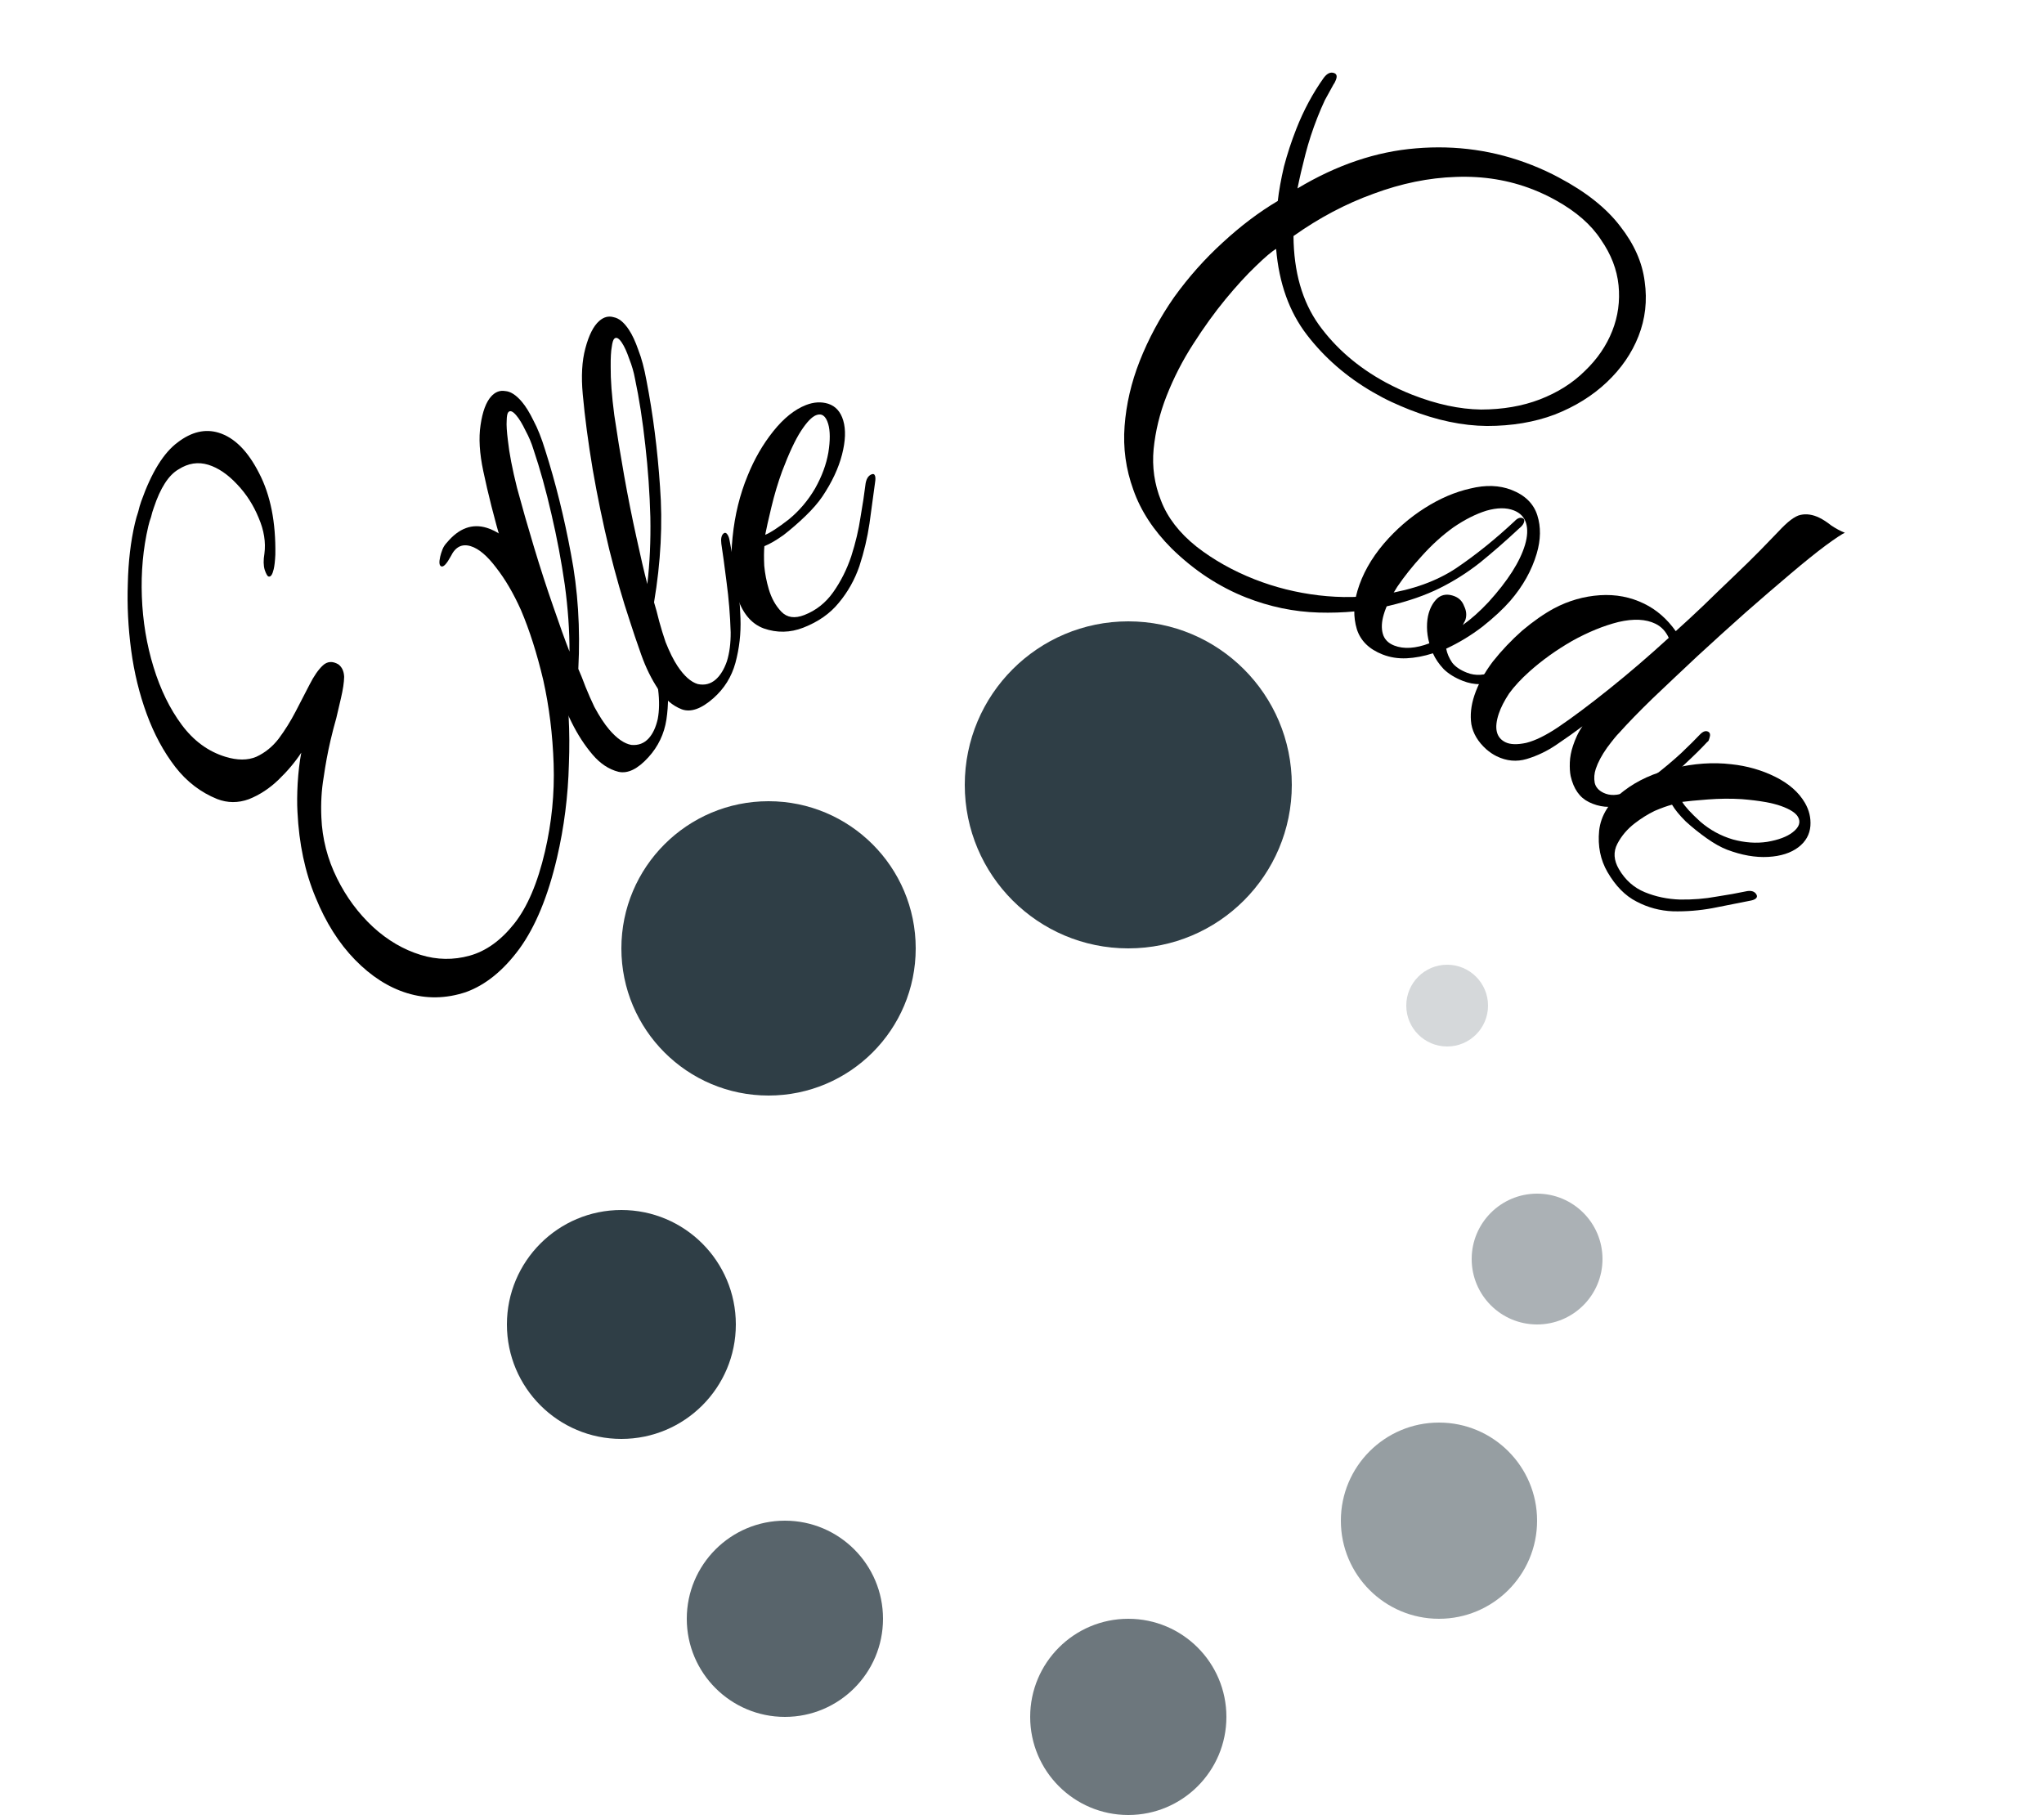
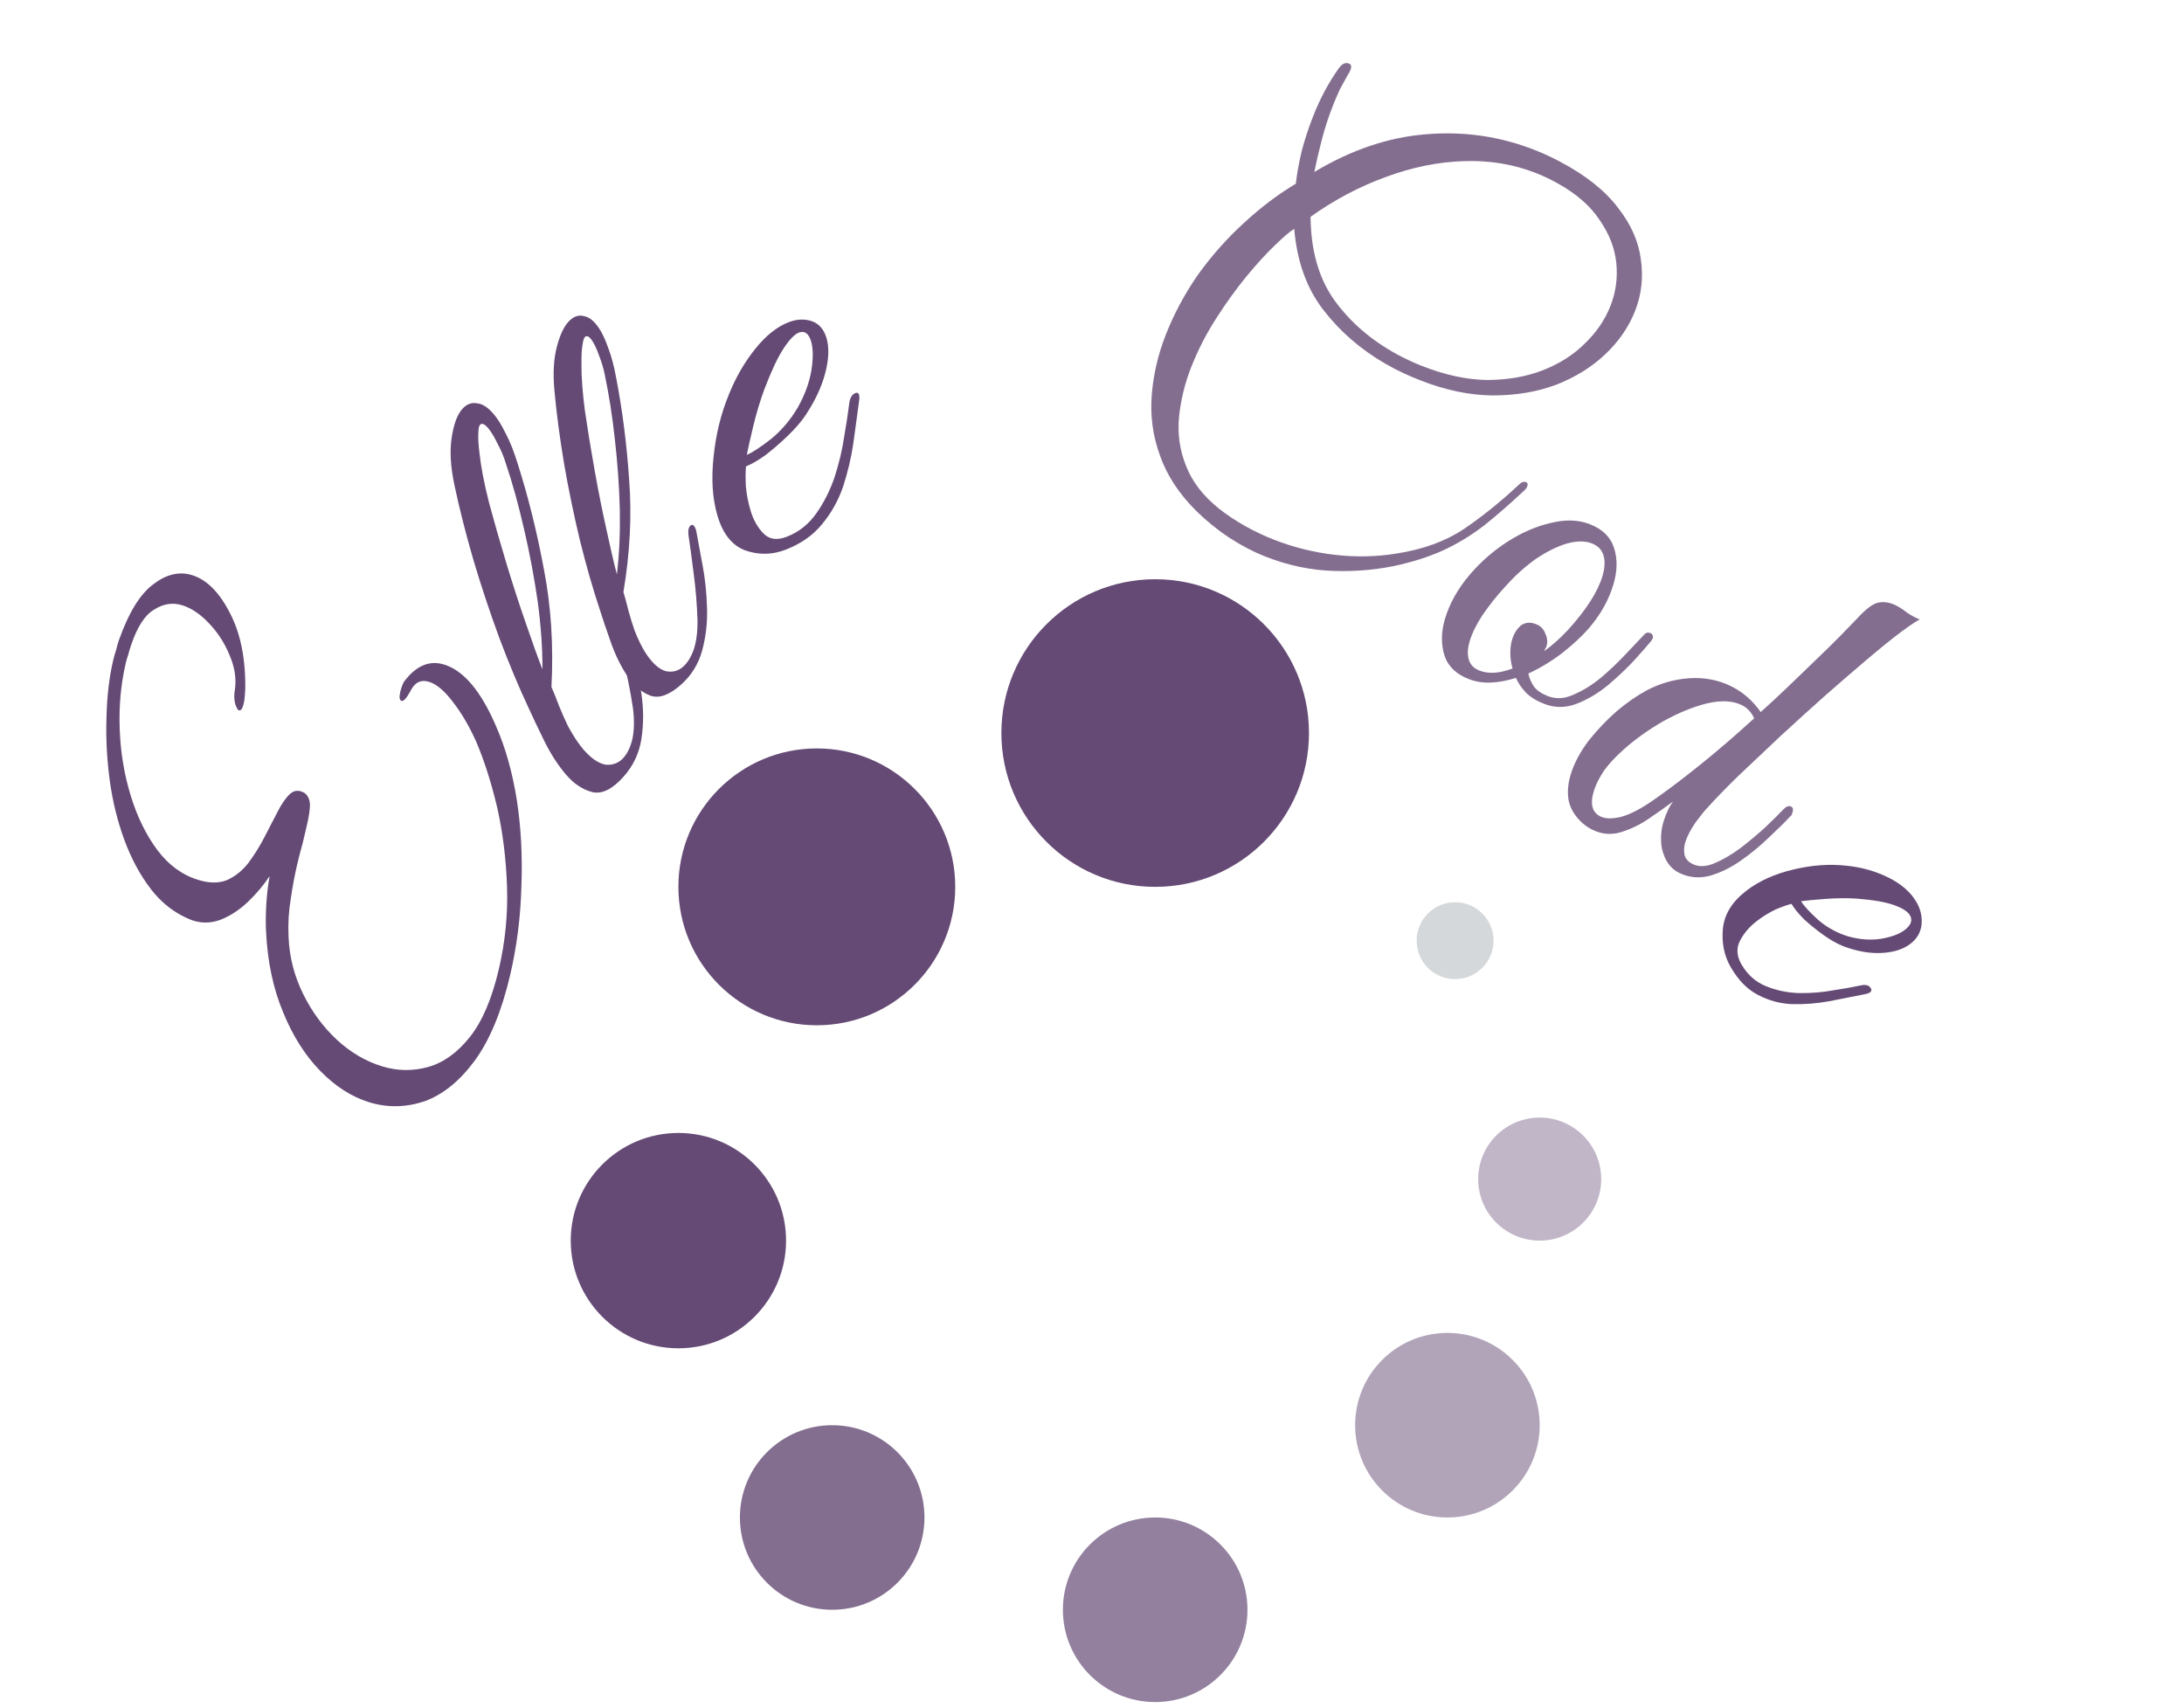
- <svg xmlns="http://www.w3.org/2000/svg" width="125" height="111" viewBox="0 0 125 111" fill="none">
-   <path d="M34.064 52.454C33.513 54.817 32.745 56.675 31.761 58.028C30.781 59.358 29.691 60.241 28.491 60.675C27.273 61.079 26.073 61.099 24.891 60.735C23.754 60.385 22.694 59.705 21.71 58.696C20.726 57.687 19.923 56.417 19.3 54.885C18.655 53.347 18.285 51.601 18.191 49.648C18.163 49.153 18.167 48.569 18.204 47.899C18.246 47.206 18.32 46.583 18.425 46.031C18.053 46.598 17.59 47.15 17.035 47.685C16.48 48.22 15.873 48.618 15.215 48.878C14.562 49.115 13.918 49.112 13.282 48.867C12.277 48.461 11.425 47.809 10.726 46.911C10.01 45.985 9.426 44.903 8.973 43.668C8.52 42.432 8.203 41.129 8.02 39.758C7.838 38.387 7.77 37.038 7.816 35.713C7.845 34.358 7.99 33.124 8.249 32.01C8.308 31.76 8.374 31.525 8.45 31.305C8.503 31.078 8.564 30.865 8.634 30.668C9.264 28.889 10.011 27.682 10.876 27.047C11.719 26.405 12.553 26.212 13.378 26.466C14.337 26.761 15.16 27.587 15.848 28.943C16.541 30.277 16.871 31.937 16.838 33.924C16.82 34.309 16.787 34.603 16.739 34.807C16.66 35.148 16.553 35.298 16.419 35.257C16.352 35.236 16.276 35.103 16.19 34.857C16.109 34.589 16.102 34.258 16.17 33.865C16.262 33.163 16.146 32.433 15.82 31.675C15.501 30.894 15.062 30.211 14.506 29.626C13.932 29.011 13.344 28.611 12.742 28.425C12.118 28.233 11.51 28.326 10.92 28.704C10.313 29.053 9.808 29.835 9.405 31.051C9.34 31.226 9.284 31.416 9.237 31.62C9.172 31.795 9.116 31.985 9.068 32.189C8.75 33.553 8.619 34.986 8.675 36.489C8.731 37.992 8.969 39.429 9.391 40.801C9.812 42.173 10.386 43.348 11.114 44.327C11.842 45.306 12.729 45.957 13.778 46.28C14.514 46.507 15.147 46.507 15.678 46.281C16.214 46.032 16.671 45.661 17.048 45.168C17.431 44.653 17.775 44.101 18.08 43.513C18.384 42.925 18.667 42.379 18.928 41.874C19.194 41.348 19.465 40.956 19.739 40.7C20.014 40.443 20.331 40.419 20.689 40.627C20.913 40.793 21.032 41.049 21.047 41.395C21.04 41.733 20.975 42.164 20.854 42.687C20.769 43.05 20.673 43.459 20.567 43.914C20.445 44.339 20.325 44.801 20.208 45.301C20.044 46.005 19.905 46.754 19.792 47.547C19.662 48.311 19.615 49.125 19.653 49.989C19.707 51.296 20.026 52.539 20.612 53.718C21.18 54.868 21.917 55.861 22.821 56.7C23.707 57.509 24.675 58.075 25.723 58.398C26.727 58.707 27.727 58.722 28.724 58.445C29.721 58.167 30.624 57.52 31.435 56.503C32.246 55.486 32.876 54.012 33.327 52.081C33.74 50.308 33.917 48.524 33.858 46.728C33.798 44.931 33.587 43.222 33.225 41.601C32.84 39.972 32.384 38.541 31.859 37.308C31.403 36.291 30.899 35.429 30.347 34.723C29.8 33.995 29.281 33.555 28.79 33.404C28.255 33.239 27.849 33.443 27.572 34.015C27.322 34.474 27.13 34.682 26.996 34.641C26.862 34.6 26.837 34.398 26.922 34.034C26.954 33.898 27 33.753 27.059 33.601C27.118 33.449 27.211 33.307 27.337 33.175C28.067 32.304 28.877 32.005 29.769 32.28C31.04 32.672 32.164 34.004 33.139 36.277C33.749 37.658 34.201 39.259 34.494 41.078C34.77 42.868 34.869 44.75 34.791 46.723C34.741 48.68 34.499 50.59 34.064 52.454Z" fill="black" />
-   <path d="M39.657 46.307C39 47.033 38.387 47.331 37.819 47.2C37.235 47.052 36.708 46.702 36.239 46.152C35.754 45.584 35.324 44.921 34.95 44.162C34.576 43.403 34.269 42.759 34.03 42.23C33.432 40.96 32.844 39.558 32.265 38.025C31.687 36.457 31.162 34.881 30.692 33.297C30.222 31.678 29.843 30.183 29.555 28.812C29.324 27.722 29.268 26.784 29.388 25.997C29.508 25.175 29.724 24.591 30.037 24.245C30.288 23.968 30.574 23.859 30.897 23.916C31.22 23.938 31.556 24.153 31.905 24.561C32.147 24.845 32.388 25.234 32.628 25.728C32.883 26.205 33.121 26.804 33.341 27.526C33.975 29.515 34.499 31.626 34.914 33.858C35.344 36.072 35.495 38.422 35.367 40.909C35.501 41.209 35.65 41.579 35.813 42.019C35.977 42.425 36.156 42.83 36.35 43.236C36.665 43.819 36.967 44.279 37.255 44.616C37.725 45.166 38.175 45.479 38.605 45.556C39.036 45.597 39.392 45.462 39.674 45.151C39.925 44.874 40.108 44.482 40.223 43.976C40.323 43.451 40.331 42.856 40.249 42.188C40.094 41.152 39.893 40.151 39.645 39.183C39.398 38.181 39.2 37.416 39.054 36.888C38.981 36.589 39 36.379 39.109 36.258C39.188 36.171 39.272 36.181 39.363 36.288C39.439 36.376 39.499 36.5 39.543 36.658C39.705 37.169 39.911 37.838 40.161 38.665C40.411 39.457 40.607 40.327 40.747 41.276C40.888 42.189 40.89 43.1 40.754 44.01C40.618 44.884 40.253 45.65 39.657 46.307ZM34.827 39.849C34.831 38.57 34.735 37.211 34.54 35.771C34.33 34.313 34.058 32.873 33.724 31.448C33.391 29.989 33.024 28.669 32.625 27.489C32.508 27.102 32.344 26.714 32.134 26.326C31.939 25.92 31.751 25.61 31.569 25.398C31.357 25.149 31.196 25.085 31.087 25.207C31.024 25.276 30.991 25.451 30.986 25.731C30.967 25.994 30.992 26.397 31.061 26.941C31.143 27.713 31.329 28.68 31.62 29.841C31.928 30.984 32.272 32.19 32.655 33.457C33.037 34.724 33.428 35.93 33.827 37.075C34.212 38.202 34.545 39.127 34.827 39.849Z" fill="black" />
-   <path d="M43.624 42.703C42.889 43.351 42.247 43.578 41.7 43.382C41.139 43.167 40.658 42.759 40.257 42.157C39.842 41.537 39.493 40.827 39.21 40.028C38.927 39.229 38.698 38.553 38.522 37.998C38.077 36.665 37.656 35.202 37.26 33.609C36.868 31.981 36.531 30.351 36.248 28.72C35.969 27.054 35.767 25.522 35.639 24.123C35.536 23.012 35.589 22.071 35.798 21.301C36.012 20.496 36.293 19.939 36.643 19.631C36.923 19.384 37.22 19.307 37.533 19.401C37.85 19.46 38.158 19.713 38.456 20.159C38.663 20.47 38.857 20.885 39.037 21.404C39.235 21.909 39.401 22.532 39.536 23.276C39.934 25.33 40.21 27.492 40.363 29.762C40.534 32.016 40.412 34.374 39.998 36.836C40.096 37.15 40.201 37.535 40.312 37.993C40.427 38.415 40.558 38.84 40.703 39.266C40.948 39.883 41.194 40.375 41.44 40.744C41.842 41.346 42.251 41.709 42.668 41.834C43.09 41.925 43.459 41.831 43.774 41.553C44.054 41.306 44.28 40.937 44.452 40.446C44.612 39.935 44.689 39.343 44.684 38.669C44.651 37.62 44.567 36.599 44.433 35.607C44.304 34.581 44.197 33.796 44.113 33.254C44.075 32.948 44.118 32.741 44.24 32.633C44.328 32.555 44.41 32.575 44.488 32.691C44.553 32.788 44.598 32.918 44.623 33.081C44.725 33.608 44.852 34.298 45.004 35.15C45.16 35.968 45.254 36.857 45.283 37.817C45.317 38.743 45.214 39.651 44.974 40.541C44.739 41.396 44.289 42.117 43.624 42.703ZM39.586 35.719C39.737 34.446 39.799 33.081 39.772 31.625C39.732 30.149 39.629 28.683 39.463 27.226C39.301 25.735 39.091 24.379 38.832 23.158C38.76 22.759 38.642 22.354 38.479 21.943C38.333 21.516 38.183 21.187 38.027 20.954C37.846 20.682 37.694 20.6 37.572 20.708C37.502 20.77 37.448 20.94 37.412 21.219C37.363 21.478 37.341 21.883 37.346 22.433C37.338 23.211 37.411 24.195 37.566 25.384C37.738 26.558 37.94 27.798 38.172 29.104C38.405 30.41 38.653 31.656 38.916 32.842C39.167 34.008 39.39 34.967 39.586 35.719Z" fill="black" />
-   <path d="M49.128 38.385C48.323 38.699 47.516 38.715 46.705 38.432C45.916 38.141 45.36 37.447 45.036 36.35C44.738 35.343 44.66 34.176 44.801 32.848C44.936 31.498 45.244 30.242 45.725 29.081C46.131 28.075 46.652 27.172 47.289 26.375C47.926 25.577 48.593 25.043 49.288 24.771C49.767 24.585 50.219 24.558 50.646 24.691C51.102 24.838 51.409 25.18 51.568 25.717C51.733 26.276 51.708 26.972 51.493 27.804C51.279 28.637 50.877 29.492 50.288 30.371C50.034 30.744 49.691 31.14 49.257 31.559C48.823 31.978 48.379 32.363 47.926 32.715C47.465 33.044 47.072 33.273 46.746 33.4C46.717 33.711 46.714 34.111 46.737 34.601C46.782 35.083 46.874 35.558 47.013 36.028C47.178 36.588 47.436 37.049 47.785 37.411C48.135 37.774 48.603 37.841 49.19 37.612C49.908 37.332 50.497 36.865 50.958 36.211C51.42 35.557 51.786 34.828 52.057 34.023C52.322 33.196 52.511 32.399 52.624 31.631C52.758 30.855 52.857 30.205 52.92 29.681C52.958 29.317 53.086 29.092 53.303 29.008C53.412 28.965 53.483 29 53.516 29.112C53.542 29.201 53.543 29.326 53.517 29.486C53.411 30.276 53.297 31.119 53.173 32.015C53.044 32.889 52.839 33.756 52.559 34.614C52.273 35.449 51.852 36.2 51.297 36.865C50.764 37.522 50.041 38.029 49.128 38.385ZM46.796 32.707C47.1 32.588 47.578 32.277 48.229 31.773C48.874 31.247 49.413 30.612 49.848 29.869C50.262 29.133 50.531 28.404 50.657 27.681C50.776 26.936 50.773 26.351 50.648 25.926C50.502 25.433 50.255 25.255 49.908 25.391C49.647 25.493 49.341 25.811 48.99 26.348C48.639 26.884 48.253 27.709 47.83 28.822C47.576 29.52 47.356 30.254 47.172 31.025C46.987 31.796 46.862 32.356 46.796 32.707Z" fill="black" />
-   <path d="M76.194 36.537C75.391 36.221 74.6 35.809 73.822 35.302C73.065 34.803 72.343 34.218 71.654 33.546C70.539 32.43 69.757 31.232 69.308 29.951C68.851 28.693 68.672 27.394 68.774 26.055C68.875 24.715 69.182 23.394 69.694 22.092C70.233 20.724 70.934 19.42 71.799 18.18C72.684 16.95 73.675 15.835 74.77 14.837C75.874 13.817 76.998 12.968 78.142 12.29C78.213 11.666 78.339 10.963 78.521 10.182C78.725 9.41 78.976 8.644 79.275 7.884C79.728 6.733 80.29 5.688 80.961 4.748C81.168 4.479 81.379 4.386 81.597 4.472C81.749 4.532 81.782 4.67 81.696 4.887C81.645 5.018 81.596 5.111 81.548 5.168C81.377 5.476 81.201 5.796 81.021 6.126C80.862 6.465 80.71 6.819 80.565 7.188C80.274 7.926 80.031 8.67 79.836 9.421C79.641 10.172 79.478 10.872 79.347 11.523C81.744 10.085 84.16 9.268 86.594 9.072C89.058 8.864 91.419 9.204 93.677 10.093C94.263 10.324 94.815 10.579 95.332 10.858C96.992 11.737 98.243 12.731 99.085 13.84C99.936 14.927 100.434 16.051 100.579 17.212C100.746 18.381 100.62 19.497 100.201 20.561C99.791 21.603 99.146 22.54 98.266 23.373C97.387 24.205 96.325 24.865 95.079 25.353C93.843 25.819 92.46 26.052 90.93 26.051C89.431 26.038 87.856 25.706 86.206 25.057C85.837 24.911 85.472 24.755 85.112 24.588C84.751 24.421 84.367 24.22 83.958 23.983C82.345 23.048 81 21.878 79.922 20.476C78.844 19.074 78.217 17.322 78.041 15.222C77.782 15.371 77.368 15.722 76.799 16.275C76.239 16.807 75.623 17.48 74.951 18.293C74.28 19.107 73.618 20.025 72.965 21.047C72.32 22.047 71.78 23.101 71.344 24.208C70.925 25.272 70.66 26.359 70.549 27.468C70.447 28.557 70.597 29.607 71.002 30.618C71.397 31.652 72.119 32.588 73.168 33.427C73.686 33.832 74.243 34.201 74.838 34.536C75.434 34.871 76.057 35.166 76.708 35.423C77.968 35.919 79.28 36.247 80.646 36.409C82.011 36.57 83.35 36.546 84.662 36.335C86.398 36.066 87.86 35.538 89.047 34.751C90.243 33.943 91.436 32.983 92.626 31.872C92.798 31.689 92.96 31.628 93.112 31.688C93.221 31.73 93.245 31.828 93.185 31.98C93.142 32.088 93.048 32.201 92.901 32.319C92.069 33.095 91.267 33.795 90.495 34.419C89.731 35.021 88.913 35.538 88.04 35.972C87.167 36.406 86.135 36.765 84.945 37.048C83.591 37.368 82.157 37.505 80.645 37.462C79.133 37.418 77.649 37.11 76.194 36.537ZM86.344 24.133C87.842 24.723 89.252 25.027 90.574 25.046C91.904 25.043 93.101 24.837 94.165 24.428C95.258 24.006 96.176 23.427 96.917 22.691C97.68 21.963 98.241 21.144 98.6 20.232C98.951 19.341 99.078 18.414 98.982 17.448C98.885 16.482 98.525 15.55 97.9 14.652C97.306 13.741 96.392 12.943 95.158 12.256C94.706 12.003 94.241 11.782 93.763 11.594C92.287 11.013 90.708 10.755 89.028 10.82C87.377 10.873 85.7 11.216 83.996 11.849C82.301 12.46 80.67 13.323 79.103 14.436C79.119 16.624 79.636 18.433 80.653 19.861C81.692 21.299 83.059 22.476 84.754 23.394C85.293 23.681 85.823 23.928 86.344 24.133Z" fill="black" />
-   <path d="M84.554 40.027C83.728 39.704 83.202 39.187 82.976 38.475C82.757 37.741 82.769 36.959 83.014 36.132C83.311 35.124 83.85 34.162 84.63 33.243C85.369 32.384 86.201 31.66 87.126 31.073C88.051 30.485 88.981 30.087 89.916 29.877C90.857 29.645 91.697 29.674 92.436 29.962C93.262 30.284 93.788 30.801 94.014 31.514C94.24 32.226 94.228 33.007 93.977 33.857C93.672 34.886 93.133 35.849 92.36 36.745C91.92 37.248 91.353 37.775 90.656 38.327C89.966 38.856 89.228 39.304 88.441 39.671C88.499 39.968 88.621 40.253 88.807 40.525C89 40.775 89.303 40.981 89.716 41.142C90.237 41.345 90.793 41.312 91.381 41.043C91.992 40.782 92.585 40.414 93.161 39.94C93.744 39.444 94.284 38.931 94.78 38.401C95.276 37.87 95.681 37.442 95.996 37.116C96.101 37.007 96.229 36.982 96.381 37.041C96.468 37.075 96.52 37.145 96.537 37.252C96.561 37.336 96.517 37.444 96.406 37.575C96.176 37.86 95.81 38.278 95.307 38.831C94.811 39.361 94.24 39.9 93.594 40.446C92.954 40.97 92.279 41.368 91.569 41.64C90.858 41.912 90.155 41.912 89.459 41.641C88.981 41.454 88.591 41.215 88.29 40.922C87.995 40.608 87.775 40.285 87.63 39.954C87.068 40.134 86.529 40.235 86.013 40.259C85.497 40.282 85.011 40.205 84.554 40.027ZM85.261 39.479C85.848 39.708 86.565 39.663 87.41 39.344C87.316 39.008 87.268 38.677 87.267 38.352C87.266 38.027 87.302 37.742 87.374 37.496C87.493 37.093 87.683 36.78 87.943 36.557C88.224 36.342 88.561 36.311 88.952 36.464C89.234 36.574 89.43 36.775 89.537 37.067C89.674 37.344 89.702 37.618 89.623 37.886C89.603 37.953 89.572 38.016 89.531 38.075C89.517 38.12 89.49 38.171 89.448 38.23C89.97 37.859 90.496 37.391 91.027 36.824C92.214 35.515 92.959 34.346 93.263 33.317C93.415 32.802 93.436 32.361 93.327 31.994C93.217 31.627 92.967 31.367 92.575 31.214C92.119 31.036 91.559 31.043 90.897 31.233C90.256 31.433 89.587 31.77 88.888 32.247C88.212 32.731 87.567 33.316 86.953 33.999C86.38 34.625 85.879 35.253 85.45 35.884C85.05 36.502 84.774 37.068 84.622 37.582C84.489 38.03 84.471 38.422 84.565 38.758C84.66 39.094 84.892 39.335 85.261 39.479Z" fill="black" />
-   <path d="M97.168 49.053C96.603 48.776 96.231 48.246 96.053 47.463C96.007 47.235 95.99 46.956 96.002 46.627C96.014 46.298 96.08 45.957 96.198 45.603C96.264 45.404 96.341 45.209 96.428 45.02C96.523 44.809 96.639 44.609 96.775 44.418C96.32 44.761 95.793 45.134 95.196 45.537C94.627 45.928 94.017 46.221 93.367 46.417C92.745 46.602 92.13 46.545 91.522 46.247C91.313 46.145 91.104 46.004 90.895 45.824C90.389 45.37 90.084 44.86 89.98 44.294C89.897 43.738 89.959 43.15 90.165 42.531C90.394 41.844 90.77 41.153 91.295 40.457C91.84 39.772 92.441 39.139 93.097 38.56C93.775 37.99 94.425 37.537 95.05 37.199C95.937 36.732 96.866 36.467 97.838 36.402C98.81 36.338 99.715 36.511 100.553 36.922C101.308 37.291 101.95 37.851 102.48 38.6C103.001 38.134 103.565 37.612 104.172 37.034C104.787 36.434 105.397 35.845 106.004 35.267C106.611 34.689 107.154 34.157 107.633 33.67C108.12 33.162 108.491 32.777 108.749 32.517C109.321 31.896 109.777 31.553 110.116 31.488C110.483 31.41 110.865 31.469 111.264 31.664C111.494 31.777 111.734 31.933 111.985 32.133C112.263 32.321 112.542 32.471 112.822 32.582C112.652 32.653 112.261 32.912 111.649 33.359C111.065 33.794 110.349 34.37 109.501 35.088C108.652 35.805 107.729 36.601 106.73 37.477C105.76 38.34 104.782 39.226 103.797 40.134C102.84 41.03 101.934 41.886 101.077 42.702C100.248 43.506 99.561 44.213 99.017 44.822C98.874 44.958 98.627 45.261 98.275 45.733C97.951 46.192 97.723 46.621 97.59 47.019C97.494 47.307 97.472 47.592 97.524 47.875C97.584 48.136 97.76 48.339 98.053 48.482C98.451 48.677 98.919 48.662 99.458 48.437C100.024 48.199 100.6 47.863 101.183 47.428C101.774 46.971 102.316 46.516 102.809 46.062C103.309 45.586 103.691 45.206 103.956 44.924C104.142 44.732 104.308 44.672 104.454 44.744C104.58 44.805 104.61 44.936 104.543 45.135C104.536 45.157 104.521 45.201 104.499 45.268C104.484 45.312 104.445 45.357 104.381 45.403C104.038 45.775 103.584 46.223 103.02 46.745C102.477 47.277 101.871 47.778 101.202 48.249C100.534 48.719 99.849 49.053 99.15 49.251C98.457 49.427 97.797 49.361 97.168 49.053ZM92.063 45.392C92.356 45.536 92.778 45.55 93.329 45.433C93.887 45.295 94.543 44.972 95.297 44.466C96.179 43.868 97.218 43.09 98.415 42.131C99.612 41.173 100.824 40.132 102.052 39.008C101.868 38.609 101.598 38.322 101.242 38.148C100.655 37.86 99.899 37.824 98.974 38.04C98.07 38.267 97.124 38.653 96.138 39.2C95.172 39.757 94.308 40.376 93.544 41.058C93.023 41.523 92.605 41.975 92.288 42.412C91.993 42.86 91.783 43.272 91.657 43.648C91.362 44.533 91.498 45.115 92.063 45.392Z" fill="black" />
-   <path d="M98.307 53.337C97.873 52.59 97.702 51.744 97.795 50.798C97.899 49.872 98.404 49.061 99.311 48.364C100.144 47.725 101.161 47.265 102.363 46.984C103.583 46.688 104.754 46.607 105.874 46.738C106.844 46.84 107.743 47.098 108.572 47.511C109.402 47.925 110.004 48.454 110.379 49.1C110.637 49.544 110.749 50.012 110.715 50.505C110.673 51.033 110.431 51.468 109.987 51.809C109.524 52.164 108.904 52.363 108.126 52.406C107.348 52.449 106.513 52.302 105.621 51.966C105.242 51.82 104.824 51.586 104.37 51.264C103.915 50.942 103.488 50.599 103.088 50.234C102.708 49.856 102.429 49.515 102.253 49.212C101.973 49.282 101.618 49.409 101.189 49.592C100.772 49.795 100.369 50.047 99.981 50.345C99.518 50.7 99.16 51.121 98.907 51.607C98.654 52.093 98.686 52.608 99.003 53.153C99.39 53.818 99.918 54.288 100.586 54.563C101.254 54.838 101.971 54.988 102.735 55.014C103.518 55.025 104.26 54.966 104.961 54.836C105.674 54.727 106.268 54.62 106.743 54.518C107.073 54.44 107.296 54.502 107.413 54.703C107.472 54.804 107.455 54.89 107.363 54.961C107.289 55.018 107.179 55.059 107.032 55.084C106.313 55.228 105.545 55.38 104.728 55.54C103.93 55.687 103.124 55.751 102.311 55.733C101.516 55.702 100.77 55.501 100.073 55.132C99.388 54.782 98.8 54.184 98.307 53.337ZM102.876 49.041C103.04 49.323 103.409 49.726 103.981 50.249C104.571 50.759 105.238 51.122 105.98 51.34C106.711 51.538 107.408 51.586 108.072 51.485C108.754 51.369 109.271 51.176 109.623 50.906C110.03 50.594 110.14 50.276 109.952 49.953C109.811 49.711 109.47 49.492 108.927 49.296C108.385 49.1 107.58 48.959 106.513 48.873C105.846 48.831 105.154 48.838 104.437 48.893C103.719 48.948 103.199 48.997 102.876 49.041Z" fill="black" />
-   <circle cx="69" cy="48" r="10" fill="#2F3E46" />
-   <circle cx="38" cy="81" r="7" fill="#2F3E46" />
-   <circle cx="48" cy="99" r="6" fill="#2F3E46" fill-opacity="0.8" />
-   <circle cx="69" cy="105" r="6" fill="#2F3E46" fill-opacity="0.7" />
-   <circle cx="88" cy="93" r="6" fill="#2F3E46" fill-opacity="0.5" />
-   <circle cx="94" cy="77" r="4" fill="#2F3E46" fill-opacity="0.4" />
-   <circle cx="88.5" cy="61.5" r="2.5" fill="#2F3E46" fill-opacity="0.2" />
-   <circle cx="47" cy="58" r="9" fill="#2F3E46" />
+ <svg xmlns="http://www.w3.org/2000/svg" width="142" height="111" viewBox="0 0 142 111" fill="none">
+   <path d="M33.172 63.379C32.621 65.742 31.853 67.6 30.869 68.953C29.889 70.283 28.799 71.165 27.599 71.6C26.381 72.004 25.181 72.024 23.999 71.66C22.862 71.31 21.802 70.63 20.818 69.621C19.834 68.612 19.031 67.342 18.408 65.81C17.763 64.272 17.393 62.526 17.299 60.573C17.271 60.078 17.275 59.494 17.312 58.824C17.354 58.13 17.428 57.508 17.533 56.955C17.161 57.523 16.698 58.075 16.143 58.61C15.588 59.145 14.982 59.543 14.323 59.803C13.67 60.041 13.026 60.037 12.39 59.792C11.385 59.386 10.533 58.733 9.834 57.836C9.118 56.91 8.534 55.828 8.081 54.593C7.628 53.358 7.311 52.054 7.128 50.683C6.946 49.312 6.878 47.963 6.924 46.638C6.953 45.283 7.098 44.049 7.357 42.935C7.416 42.685 7.482 42.45 7.558 42.23C7.611 42.002 7.672 41.79 7.742 41.592C8.372 39.814 9.119 38.607 9.984 37.972C10.827 37.33 11.661 37.137 12.486 37.391C13.445 37.686 14.268 38.512 14.956 39.868C15.649 41.202 15.979 42.862 15.946 44.849C15.928 45.233 15.895 45.528 15.847 45.732C15.768 46.073 15.661 46.223 15.527 46.182C15.46 46.161 15.384 46.028 15.298 45.782C15.217 45.514 15.21 45.183 15.278 44.79C15.37 44.087 15.254 43.358 14.928 42.6C14.608 41.819 14.17 41.136 13.614 40.551C13.04 39.936 12.452 39.536 11.85 39.35C11.226 39.158 10.618 39.251 10.028 39.63C9.421 39.978 8.916 40.761 8.513 41.976C8.448 42.151 8.392 42.341 8.345 42.545C8.28 42.72 8.224 42.91 8.176 43.114C7.858 44.478 7.727 45.911 7.783 47.414C7.839 48.917 8.077 50.354 8.498 51.726C8.92 53.098 9.494 54.273 10.222 55.252C10.95 56.231 11.838 56.882 12.886 57.205C13.621 57.431 14.255 57.432 14.786 57.206C15.322 56.956 15.778 56.586 16.156 56.093C16.539 55.578 16.883 55.026 17.188 54.438C17.492 53.85 17.775 53.304 18.036 52.799C18.302 52.273 18.573 51.881 18.847 51.625C19.122 51.368 19.439 51.344 19.797 51.551C20.021 51.718 20.14 51.974 20.155 52.32C20.148 52.658 20.083 53.089 19.962 53.612C19.877 53.975 19.781 54.384 19.675 54.839C19.552 55.264 19.433 55.726 19.316 56.226C19.152 56.93 19.013 57.679 18.9 58.472C18.77 59.236 18.723 60.05 18.761 60.914C18.815 62.221 19.134 63.464 19.72 64.643C20.288 65.793 21.025 66.787 21.929 67.625C22.816 68.434 23.783 69 24.831 69.323C25.835 69.632 26.835 69.647 27.832 69.37C28.828 69.092 29.732 68.445 30.543 67.428C31.354 66.411 31.984 64.937 32.435 63.005C32.848 61.233 33.025 59.449 32.966 57.653C32.906 55.856 32.695 54.147 32.333 52.526C31.948 50.897 31.492 49.466 30.967 48.233C30.511 47.216 30.007 46.354 29.455 45.648C28.907 44.919 28.389 44.48 27.898 44.328C27.363 44.164 26.957 44.367 26.68 44.94C26.43 45.398 26.238 45.607 26.104 45.566C25.97 45.525 25.945 45.322 26.03 44.959C26.062 44.822 26.108 44.678 26.167 44.526C26.226 44.374 26.319 44.232 26.445 44.1C27.174 43.229 27.985 42.931 28.877 43.205C30.148 43.597 31.271 44.929 32.247 47.202C32.857 48.583 33.309 50.184 33.602 52.003C33.877 53.793 33.977 55.675 33.899 57.648C33.849 59.605 33.607 61.515 33.172 63.379Z" fill="#654A75" />
+   <path d="M40.514 50.529C39.8 51.318 39.134 51.641 38.517 51.499C37.884 51.338 37.312 50.959 36.802 50.361C36.276 49.745 35.809 49.025 35.403 48.201C34.997 47.377 34.664 46.677 34.404 46.103C33.755 44.724 33.116 43.202 32.488 41.537C31.86 39.835 31.291 38.124 30.78 36.404C30.27 34.646 29.859 33.023 29.546 31.535C29.295 30.351 29.235 29.333 29.364 28.478C29.494 27.586 29.729 26.952 30.069 26.576C30.341 26.276 30.652 26.157 31.003 26.219C31.354 26.243 31.718 26.477 32.097 26.92C32.36 27.228 32.622 27.65 32.882 28.187C33.158 28.704 33.417 29.355 33.657 30.139C34.345 32.298 34.914 34.59 35.364 37.013C35.831 39.417 35.995 41.969 35.855 44.668C36.001 44.994 36.163 45.396 36.34 45.874C36.518 46.314 36.712 46.755 36.923 47.195C37.265 47.828 37.593 48.327 37.905 48.693C38.415 49.291 38.904 49.631 39.371 49.714C39.839 49.758 40.226 49.612 40.532 49.274C40.804 48.973 41.003 48.548 41.128 47.998C41.236 47.429 41.246 46.782 41.156 46.058C40.988 44.933 40.77 43.845 40.5 42.795C40.232 41.706 40.018 40.876 39.859 40.303C39.78 39.978 39.8 39.75 39.919 39.619C40.004 39.525 40.096 39.535 40.194 39.651C40.277 39.747 40.342 39.882 40.389 40.053C40.565 40.608 40.789 41.334 41.061 42.232C41.333 43.092 41.545 44.037 41.697 45.067C41.85 46.058 41.853 47.048 41.705 48.035C41.557 48.984 41.16 49.816 40.514 50.529ZM35.27 43.518C35.273 42.129 35.169 40.653 34.958 39.09C34.729 37.508 34.434 35.943 34.072 34.397C33.71 32.812 33.312 31.38 32.879 30.099C32.751 29.678 32.573 29.257 32.345 28.835C32.134 28.395 31.93 28.059 31.732 27.828C31.502 27.558 31.327 27.489 31.208 27.62C31.14 27.695 31.104 27.885 31.1 28.189C31.079 28.475 31.106 28.913 31.181 29.503C31.269 30.342 31.472 31.391 31.788 32.652C32.121 33.893 32.496 35.202 32.911 36.578C33.326 37.953 33.75 39.263 34.184 40.506C34.601 41.73 34.963 42.734 35.27 43.518Z" fill="#654A75" />
+   <path d="M44.262 44.527C43.506 45.194 42.846 45.427 42.283 45.226C41.707 45.005 41.212 44.585 40.799 43.966C40.372 43.328 40.013 42.598 39.722 41.776C39.431 40.955 39.195 40.259 39.015 39.688C38.557 38.317 38.124 36.812 37.716 35.173C37.313 33.499 36.966 31.823 36.675 30.145C36.389 28.431 36.181 26.855 36.05 25.417C35.944 24.273 35.998 23.306 36.213 22.514C36.433 21.686 36.722 21.113 37.082 20.796C37.37 20.542 37.675 20.463 37.997 20.56C38.324 20.621 38.64 20.881 38.947 21.34C39.16 21.659 39.359 22.086 39.545 22.62C39.748 23.139 39.919 23.781 40.058 24.546C40.468 26.658 40.751 28.882 40.908 31.216C41.084 33.535 40.959 35.961 40.533 38.493C40.634 38.816 40.742 39.212 40.856 39.683C40.974 40.117 41.108 40.554 41.258 40.992C41.51 41.627 41.763 42.133 42.016 42.513C42.429 43.131 42.85 43.505 43.279 43.634C43.713 43.727 44.092 43.631 44.416 43.345C44.704 43.091 44.937 42.711 45.114 42.206C45.279 41.681 45.358 41.072 45.353 40.379C45.318 39.299 45.232 38.249 45.094 37.229C44.961 36.173 44.852 35.366 44.765 34.808C44.727 34.493 44.77 34.28 44.896 34.169C44.986 34.09 45.071 34.11 45.151 34.23C45.218 34.33 45.264 34.463 45.29 34.631C45.395 35.173 45.525 35.882 45.681 36.759C45.843 37.6 45.938 38.514 45.969 39.502C46.004 40.454 45.898 41.388 45.651 42.303C45.409 43.183 44.946 43.924 44.262 44.527ZM40.109 37.344C40.264 36.034 40.328 34.63 40.3 33.132C40.259 31.615 40.153 30.107 39.982 28.608C39.816 27.074 39.599 25.68 39.333 24.424C39.259 24.014 39.138 23.597 38.971 23.174C38.821 22.735 38.666 22.396 38.506 22.157C38.319 21.877 38.163 21.793 38.037 21.904C37.965 21.968 37.91 22.143 37.873 22.43C37.822 22.696 37.8 23.113 37.806 23.678C37.797 24.479 37.872 25.491 38.031 26.714C38.208 27.922 38.416 29.197 38.655 30.54C38.894 31.883 39.149 33.164 39.42 34.384C39.678 35.584 39.907 36.571 40.109 37.344Z" fill="#654A75" />
+   <path d="M51.09 35.734C50.217 36.075 49.34 36.092 48.46 35.785C47.603 35.469 46.999 34.715 46.647 33.525C46.324 32.432 46.239 31.164 46.393 29.723C46.539 28.257 46.873 26.893 47.396 25.633C47.836 24.54 48.402 23.56 49.094 22.694C49.786 21.828 50.509 21.248 51.264 20.953C51.784 20.751 52.275 20.722 52.739 20.866C53.233 21.025 53.567 21.396 53.739 21.98C53.918 22.587 53.892 23.343 53.658 24.246C53.425 25.15 52.989 26.079 52.349 27.033C52.074 27.438 51.701 27.868 51.23 28.323C50.759 28.778 50.277 29.196 49.785 29.578C49.285 29.935 48.858 30.183 48.504 30.321C48.472 30.659 48.469 31.094 48.495 31.626C48.544 32.148 48.644 32.665 48.794 33.175C48.974 33.782 49.253 34.283 49.633 34.677C50.012 35.071 50.521 35.143 51.158 34.895C51.937 34.591 52.577 34.084 53.078 33.374C53.578 32.663 53.976 31.872 54.271 30.998C54.558 30.1 54.763 29.234 54.886 28.401C55.031 27.558 55.139 26.852 55.208 26.284C55.249 25.888 55.387 25.645 55.623 25.552C55.741 25.506 55.818 25.544 55.854 25.666C55.883 25.763 55.883 25.898 55.856 26.072C55.741 26.929 55.616 27.845 55.483 28.818C55.342 29.767 55.119 30.707 54.816 31.639C54.504 32.546 54.048 33.361 53.445 34.084C52.866 34.797 52.081 35.347 51.09 35.734ZM48.558 29.569C48.889 29.44 49.407 29.102 50.114 28.555C50.814 27.984 51.4 27.295 51.873 26.487C52.321 25.689 52.614 24.898 52.75 24.113C52.88 23.304 52.876 22.668 52.74 22.207C52.582 21.672 52.314 21.479 51.937 21.626C51.654 21.736 51.322 22.083 50.941 22.665C50.56 23.247 50.14 24.142 49.681 25.351C49.405 26.109 49.167 26.906 48.967 27.743C48.766 28.58 48.63 29.188 48.558 29.569Z" fill="#654A75" />
+   <path d="M82.302 36.195C81.499 35.879 80.708 35.467 79.93 34.96C79.173 34.462 78.451 33.876 77.763 33.204C76.647 32.088 75.865 30.89 75.416 29.61C74.959 28.351 74.781 27.052 74.882 25.713C74.983 24.373 75.29 23.052 75.802 21.75C76.341 20.382 77.042 19.078 77.906 17.839C78.792 16.608 79.783 15.493 80.878 14.495C81.982 13.475 83.106 12.626 84.25 11.948C84.321 11.324 84.447 10.621 84.629 9.84C84.833 9.068 85.084 8.302 85.383 7.542C85.836 6.391 86.398 5.346 87.069 4.406C87.276 4.137 87.487 4.045 87.705 4.13C87.857 4.19 87.89 4.328 87.804 4.545C87.753 4.676 87.704 4.769 87.656 4.826C87.485 5.134 87.309 5.454 87.129 5.784C86.97 6.123 86.818 6.477 86.673 6.846C86.382 7.584 86.139 8.329 85.944 9.079C85.749 9.83 85.586 10.53 85.455 11.181C87.852 9.743 90.268 8.926 92.702 8.73C95.166 8.522 97.527 8.862 99.785 9.751C100.371 9.982 100.923 10.237 101.44 10.516C103.1 11.395 104.351 12.389 105.193 13.498C106.044 14.585 106.542 15.709 106.687 16.87C106.854 18.039 106.728 19.155 106.309 20.219C105.899 21.261 105.254 22.198 104.374 23.031C103.495 23.863 102.433 24.523 101.187 25.011C99.951 25.477 98.568 25.71 97.038 25.709C95.539 25.696 93.964 25.364 92.314 24.715C91.945 24.569 91.58 24.413 91.22 24.246C90.859 24.079 90.475 23.878 90.066 23.642C88.453 22.706 87.108 21.537 86.03 20.134C84.952 18.732 84.325 16.98 84.149 14.88C83.89 15.029 83.476 15.38 82.907 15.933C82.347 16.465 81.731 17.137 81.059 17.951C80.388 18.765 79.725 19.683 79.072 20.705C78.428 21.705 77.888 22.759 77.452 23.866C77.033 24.93 76.768 26.017 76.657 27.127C76.555 28.215 76.706 29.265 77.11 30.276C77.505 31.31 78.227 32.246 79.276 33.085C79.794 33.49 80.351 33.859 80.946 34.194C81.541 34.529 82.165 34.825 82.816 35.081C84.076 35.577 85.388 35.905 86.754 36.067C88.12 36.228 89.458 36.204 90.77 35.993C92.506 35.724 93.968 35.196 95.155 34.409C96.351 33.601 97.544 32.642 98.734 31.53C98.906 31.347 99.068 31.286 99.22 31.346C99.329 31.388 99.353 31.486 99.293 31.638C99.25 31.746 99.156 31.859 99.009 31.977C98.177 32.753 97.375 33.453 96.603 34.077C95.839 34.679 95.021 35.197 94.148 35.63C93.275 36.064 92.243 36.423 91.053 36.706C89.699 37.026 88.265 37.164 86.753 37.12C85.24 37.076 83.757 36.768 82.302 36.195ZM92.452 23.791C93.95 24.381 95.36 24.685 96.682 24.704C98.012 24.701 99.209 24.495 100.272 24.087C101.366 23.665 102.284 23.085 103.025 22.349C103.788 21.621 104.349 20.802 104.708 19.89C105.059 19 105.186 18.072 105.09 17.106C104.993 16.14 104.633 15.208 104.009 14.311C103.414 13.399 102.5 12.601 101.266 11.914C100.814 11.661 100.349 11.44 99.871 11.252C98.395 10.671 96.816 10.413 95.135 10.479C93.485 10.531 91.808 10.874 90.104 11.507C88.409 12.118 86.778 12.981 85.211 14.094C85.227 16.282 85.744 18.091 86.761 19.519C87.8 20.957 89.167 22.134 90.862 23.052C91.401 23.34 91.931 23.586 92.452 23.791Z" fill="#654A75" fill-opacity="0.8" />
+   <path d="M95.486 44.144C94.66 43.822 94.134 43.305 93.908 42.593C93.688 41.858 93.701 41.077 93.945 40.249C94.243 39.242 94.782 38.279 95.562 37.361C96.301 36.501 97.133 35.778 98.058 35.19C98.983 34.603 99.913 34.204 100.847 33.995C101.788 33.763 102.629 33.791 103.368 34.08C104.194 34.402 104.72 34.919 104.946 35.631C105.172 36.343 105.159 37.124 104.908 37.975C104.604 39.004 104.065 39.967 103.291 40.863C102.852 41.365 102.284 41.892 101.588 42.444C100.898 42.974 100.16 43.422 99.373 43.789C99.43 44.086 99.552 44.37 99.739 44.643C99.931 44.893 100.234 45.098 100.647 45.259C101.169 45.463 101.724 45.43 102.313 45.16C102.923 44.9 103.517 44.532 104.093 44.058C104.676 43.562 105.216 43.048 105.712 42.518C106.208 41.988 106.613 41.56 106.927 41.233C107.032 41.124 107.161 41.1 107.313 41.159C107.4 41.193 107.452 41.263 107.469 41.37C107.493 41.454 107.449 41.561 107.337 41.693C107.108 41.977 106.742 42.396 106.239 42.949C105.743 43.479 105.172 44.017 104.526 44.564C103.886 45.088 103.211 45.486 102.5 45.758C101.79 46.029 101.086 46.03 100.391 45.758C99.913 45.572 99.523 45.332 99.221 45.04C98.926 44.725 98.706 44.403 98.562 44.072C97.999 44.252 97.46 44.353 96.944 44.376C96.428 44.4 95.942 44.322 95.486 44.144ZM96.193 43.597C96.78 43.826 97.496 43.781 98.342 43.462C98.247 43.125 98.2 42.795 98.198 42.47C98.198 42.145 98.233 41.859 98.306 41.613C98.425 41.211 98.614 40.898 98.874 40.675C99.156 40.46 99.492 40.429 99.883 40.582C100.166 40.692 100.361 40.893 100.469 41.184C100.605 41.462 100.634 41.735 100.554 42.004C100.535 42.071 100.504 42.134 100.462 42.193C100.449 42.237 100.422 42.289 100.38 42.348C100.902 41.977 101.428 41.509 101.959 40.942C103.146 39.633 103.891 38.464 104.195 37.435C104.347 36.92 104.368 36.479 104.258 36.112C104.149 35.745 103.898 35.485 103.507 35.332C103.05 35.154 102.491 35.16 101.829 35.351C101.188 35.55 100.518 35.888 99.82 36.364C99.144 36.849 98.498 37.433 97.884 38.117C97.312 38.742 96.811 39.37 96.382 40.002C95.981 40.619 95.705 41.185 95.553 41.7C95.421 42.148 95.402 42.539 95.497 42.876C95.591 43.212 95.823 43.452 96.193 43.597Z" fill="#654A75" fill-opacity="0.8" />
+   <path d="M109.168 56.745C108.603 56.468 108.231 55.938 108.053 55.155C108.007 54.927 107.99 54.648 108.002 54.319C108.014 53.991 108.08 53.649 108.198 53.295C108.264 53.096 108.341 52.902 108.428 52.713C108.523 52.502 108.639 52.301 108.775 52.11C108.32 52.453 107.793 52.826 107.196 53.229C106.627 53.62 106.017 53.913 105.367 54.109C104.745 54.294 104.13 54.237 103.522 53.939C103.313 53.837 103.104 53.696 102.895 53.516C102.389 53.062 102.083 52.552 101.98 51.986C101.897 51.43 101.959 50.842 102.165 50.223C102.394 49.536 102.77 48.845 103.295 48.15C103.84 47.464 104.441 46.831 105.097 46.252C105.775 45.682 106.425 45.229 107.05 44.891C107.937 44.424 108.866 44.159 109.838 44.094C110.81 44.03 111.715 44.203 112.553 44.614C113.308 44.983 113.95 45.543 114.48 46.292C115.001 45.826 115.565 45.304 116.172 44.726C116.787 44.126 117.397 43.537 118.004 42.959C118.611 42.381 119.154 41.849 119.633 41.362C120.12 40.854 120.491 40.47 120.749 40.209C121.321 39.589 121.777 39.245 122.116 39.18C122.483 39.102 122.865 39.161 123.264 39.356C123.494 39.469 123.734 39.625 123.985 39.825C124.263 40.013 124.542 40.163 124.822 40.274C124.652 40.346 124.261 40.605 123.649 41.051C123.065 41.486 122.349 42.062 121.501 42.78C120.652 43.497 119.729 44.293 118.73 45.169C117.76 46.032 116.782 46.918 115.797 47.826C114.84 48.722 113.934 49.578 113.077 50.394C112.248 51.198 111.562 51.905 111.017 52.514C110.874 52.65 110.627 52.953 110.275 53.425C109.951 53.884 109.723 54.313 109.59 54.711C109.494 54.999 109.472 55.285 109.524 55.568C109.584 55.828 109.76 56.031 110.053 56.174C110.451 56.37 110.919 56.354 111.458 56.129C112.024 55.892 112.6 55.555 113.183 55.12C113.774 54.663 114.316 54.208 114.809 53.754C115.309 53.278 115.691 52.898 115.956 52.616C116.142 52.424 116.308 52.364 116.454 52.436C116.58 52.497 116.61 52.628 116.543 52.827C116.536 52.849 116.521 52.894 116.499 52.96C116.484 53.004 116.445 53.049 116.381 53.095C116.038 53.468 115.584 53.915 115.02 54.437C114.477 54.969 113.871 55.47 113.202 55.941C112.534 56.411 111.849 56.746 111.15 56.944C110.457 57.119 109.797 57.053 109.168 56.745ZM104.063 53.084C104.357 53.228 104.779 53.242 105.329 53.125C105.887 52.987 106.543 52.664 107.297 52.158C108.179 51.56 109.218 50.782 110.415 49.824C111.612 48.865 112.824 47.824 114.052 46.7C113.868 46.301 113.598 46.014 113.242 45.84C112.655 45.552 111.899 45.516 110.974 45.733C110.07 45.959 109.124 46.346 108.138 46.892C107.172 47.449 106.308 48.068 105.544 48.75C105.023 49.216 104.605 49.667 104.289 50.104C103.993 50.552 103.783 50.964 103.657 51.34C103.362 52.226 103.497 52.807 104.063 53.084Z" fill="#654A75" fill-opacity="0.8" />
+   <path d="M112.534 62.887C112.1 62.141 111.929 61.294 112.022 60.348C112.126 59.422 112.631 58.611 113.538 57.915C114.371 57.275 115.388 56.815 116.59 56.534C117.81 56.239 118.981 56.157 120.101 56.288C121.071 56.39 121.97 56.648 122.799 57.062C123.629 57.475 124.231 58.005 124.606 58.65C124.864 59.094 124.976 59.562 124.942 60.056C124.9 60.583 124.658 61.018 124.214 61.359C123.751 61.714 123.131 61.913 122.353 61.956C121.575 61.999 120.74 61.853 119.848 61.516C119.469 61.37 119.051 61.136 118.597 60.814C118.142 60.492 117.715 60.149 117.315 59.785C116.935 59.406 116.656 59.065 116.48 58.763C116.2 58.832 115.845 58.959 115.416 59.142C114.999 59.346 114.596 59.597 114.208 59.895C113.745 60.25 113.387 60.671 113.134 61.157C112.881 61.643 112.913 62.158 113.23 62.703C113.617 63.368 114.145 63.839 114.813 64.113C115.481 64.388 116.198 64.538 116.962 64.564C117.745 64.575 118.487 64.516 119.188 64.386C119.901 64.277 120.495 64.171 120.97 64.068C121.3 63.99 121.523 64.052 121.64 64.254C121.699 64.355 121.682 64.441 121.59 64.512C121.516 64.568 121.405 64.609 121.259 64.634C120.54 64.778 119.772 64.93 118.955 65.091C118.156 65.237 117.351 65.301 116.537 65.284C115.743 65.252 114.997 65.051 114.3 64.682C113.615 64.332 113.027 63.734 112.534 62.887ZM117.103 58.591C117.267 58.873 117.635 59.276 118.208 59.8C118.798 60.309 119.465 60.672 120.207 60.89C120.938 61.088 121.635 61.136 122.299 61.035C122.981 60.919 123.498 60.727 123.85 60.456C124.257 60.144 124.367 59.826 124.179 59.503C124.038 59.261 123.697 59.042 123.154 58.846C122.612 58.65 121.807 58.509 120.74 58.424C120.073 58.382 119.381 58.388 118.664 58.443C117.946 58.498 117.426 58.547 117.103 58.591Z" fill="#654A75" />
+   <circle cx="75.108" cy="47.658" r="10" fill="#654A75" />
+   <circle cx="44.108" cy="80.658" r="7" fill="#654A75" />
+   <circle cx="54.108" cy="98.658" r="6" fill="#654A75" fill-opacity="0.8" />
+   <circle cx="75.108" cy="104.658" r="6" fill="#654A75" fill-opacity="0.7" />
+   <circle cx="94.108" cy="92.658" r="6" fill="#654A75" fill-opacity="0.5" />
+   <circle cx="100.108" cy="76.658" r="4" fill="#654A75" fill-opacity="0.4" />
+   <circle cx="94.608" cy="61.158" r="2.5" fill="#2F3E46" fill-opacity="0.2" />
+   <circle cx="53.108" cy="57.658" r="9" fill="#654A75" />
</svg>
